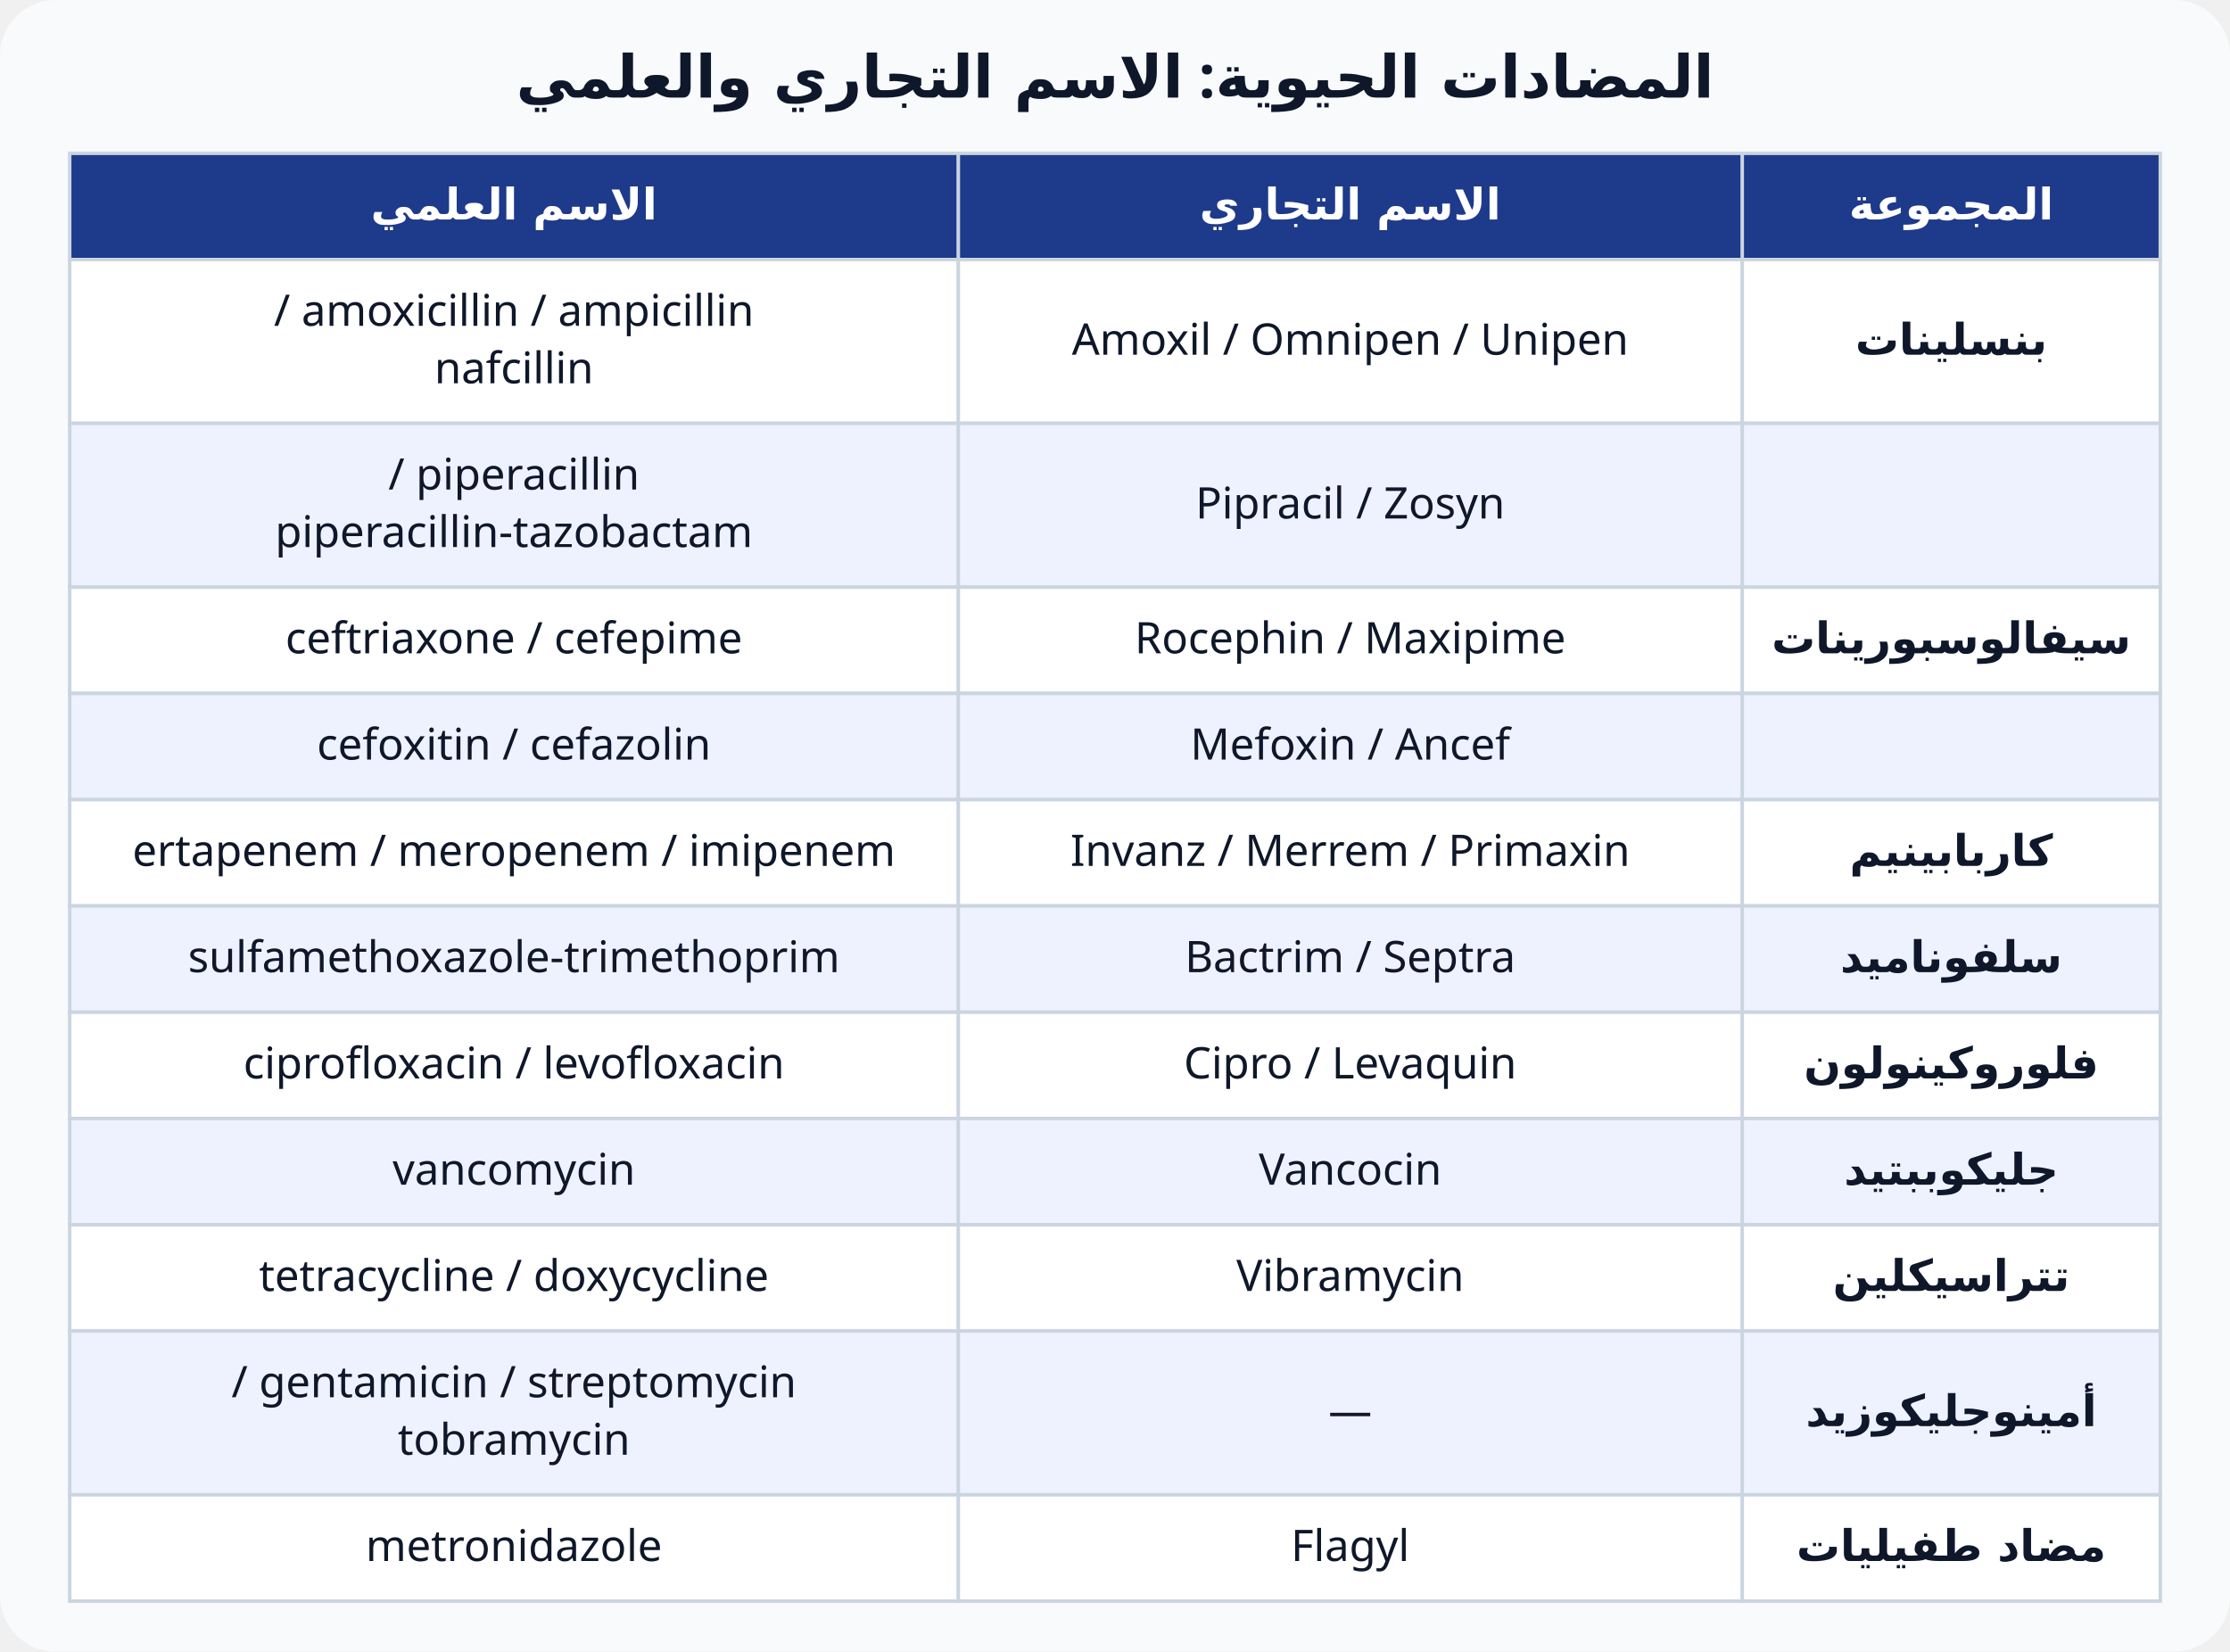
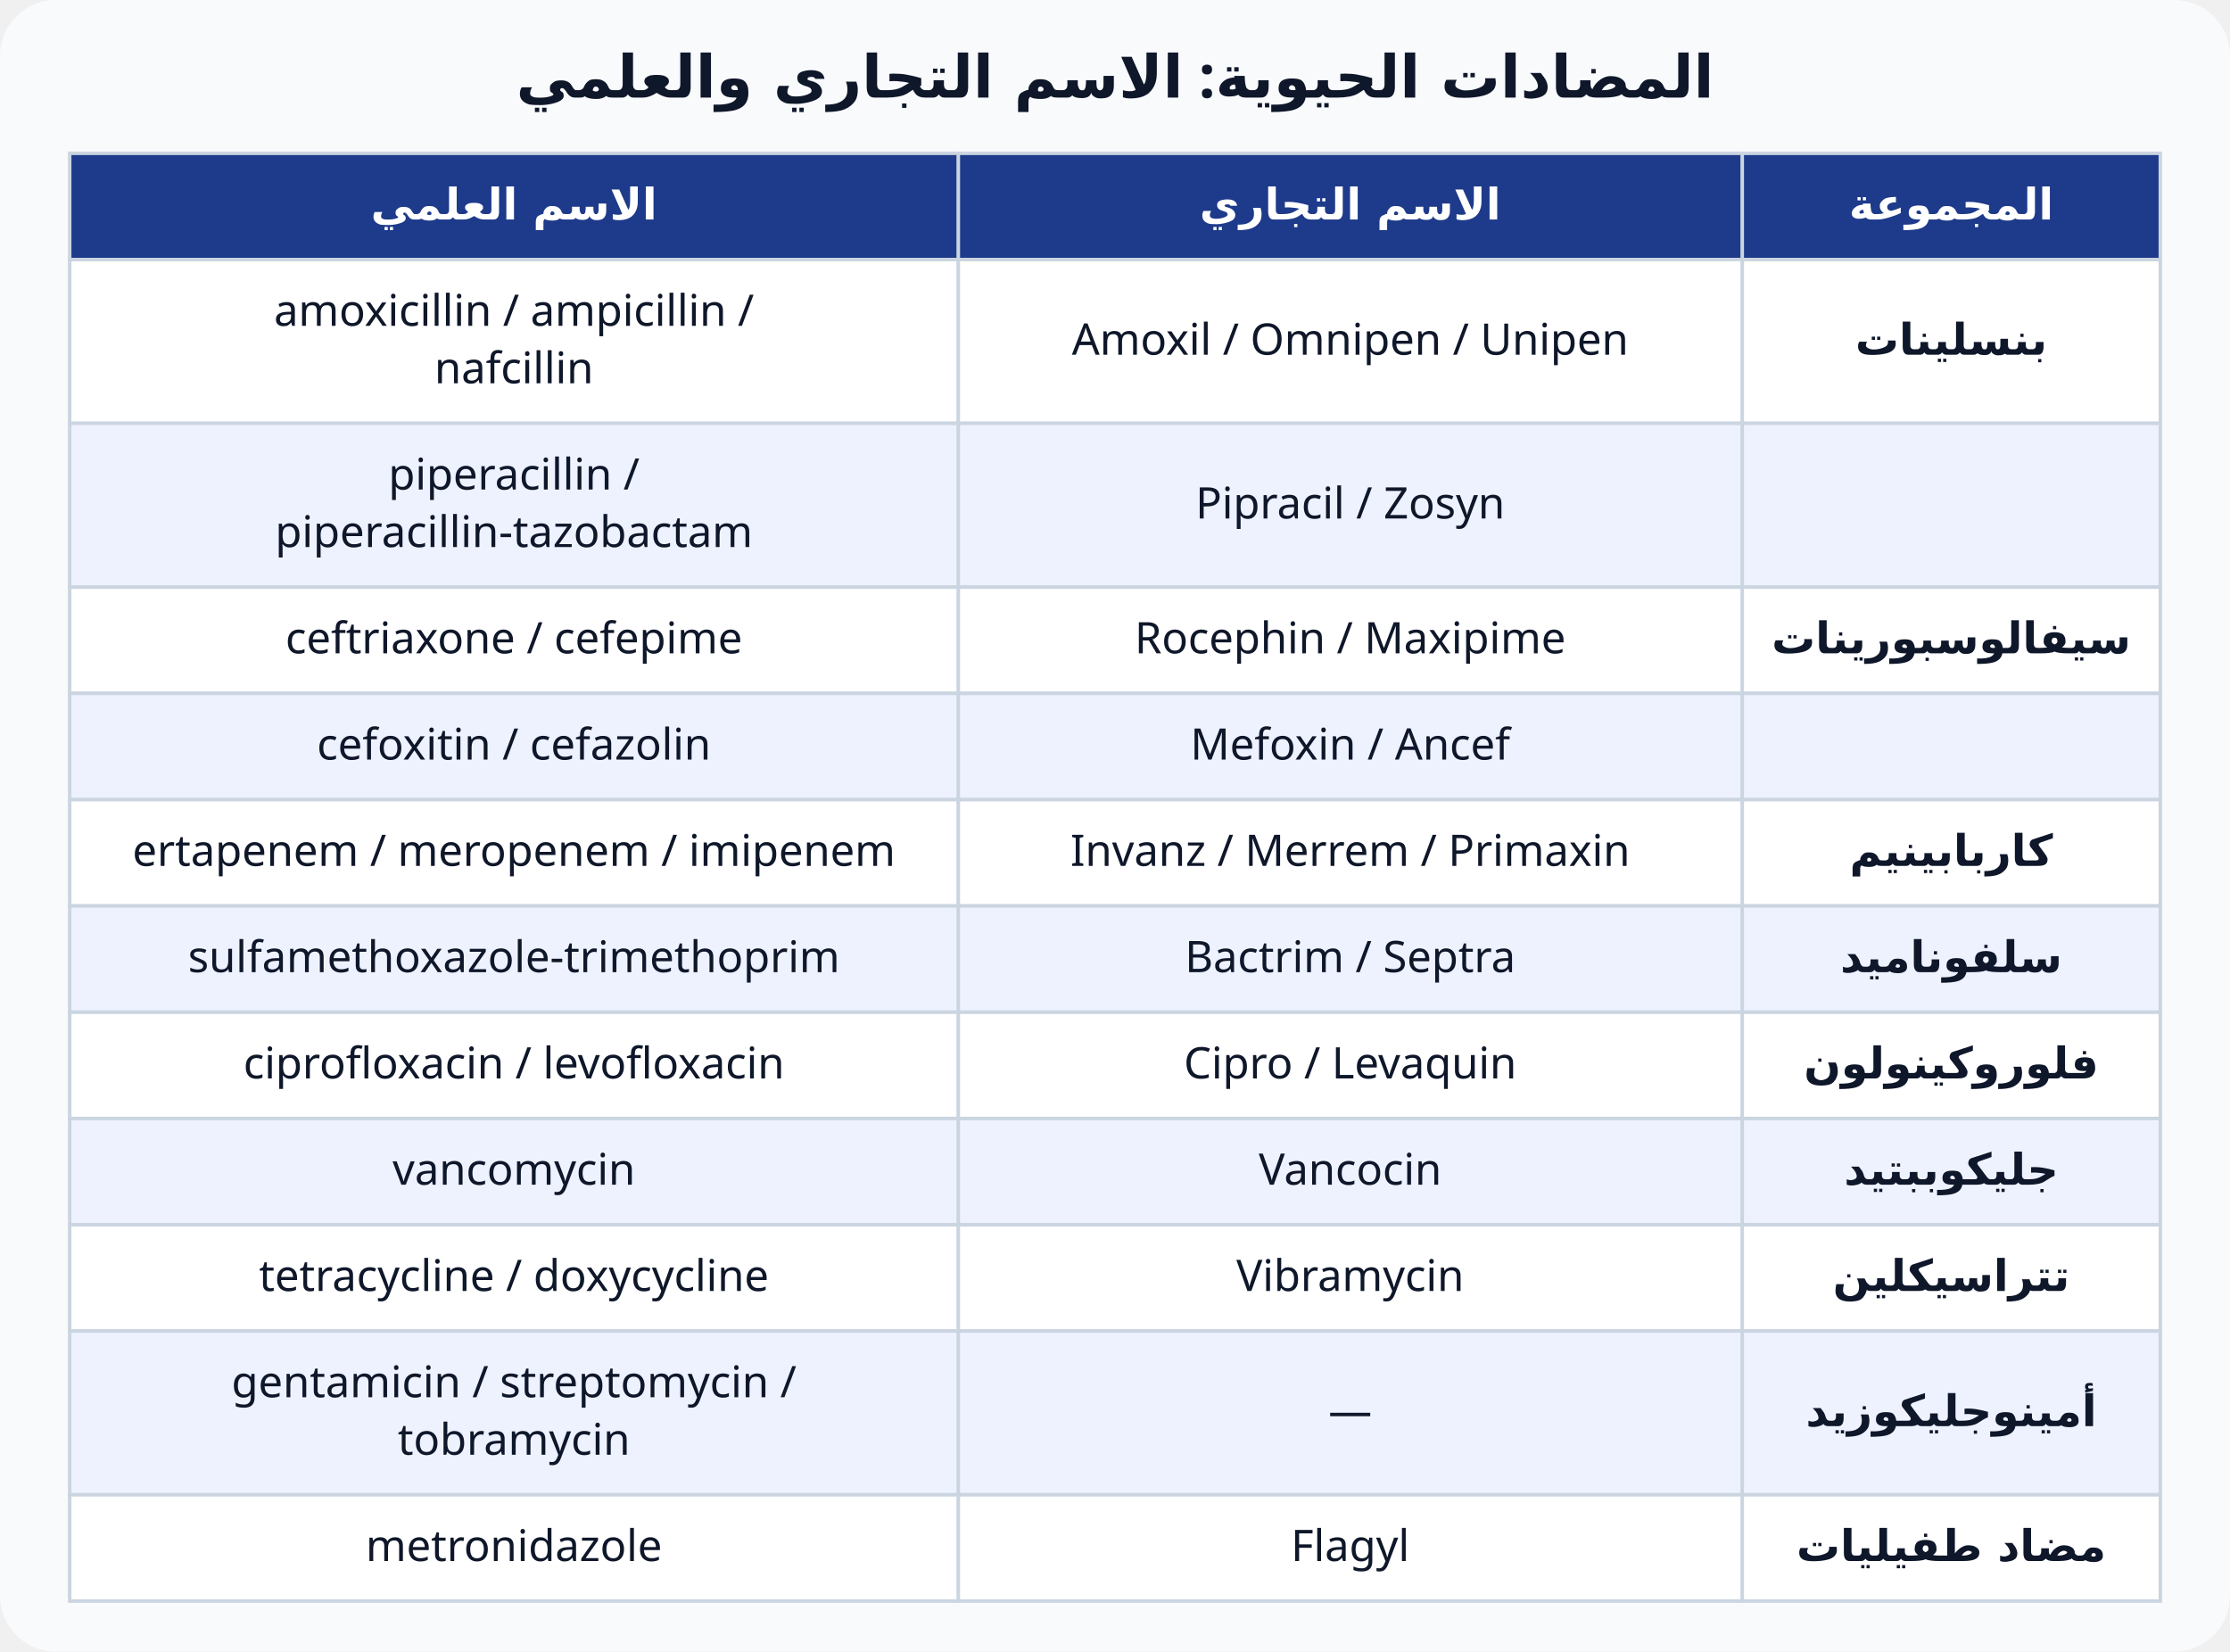
<svg xmlns="http://www.w3.org/2000/svg" viewBox="0 0 640 474" font-family="Cairo, Tahoma, sans-serif" direction="rtl">
  <rect width="640" height="474" rx="16" fill="#f8fafc" />
  <text x="320" y="28" text-anchor="middle" font-size="17" font-weight="800" fill="#0f172a">المضادات الحيوية: الاسم التجاري والعلمي</text>
  <rect x="500.0" y="44" width="120.0" height="30.5" fill="#1e3a8a" stroke="#cbd5e1" />
  <text x="560.0" y="63.0" text-anchor="middle" font-size="12.5" font-weight="700" fill="#fff">المجموعة</text>
  <rect x="275.0" y="44" width="225.0" height="30.5" fill="#1e3a8a" stroke="#cbd5e1" />
  <text x="387.5" y="63.0" text-anchor="middle" font-size="12.5" font-weight="700" fill="#fff">الاسم التجاري</text>
  <rect x="20.0" y="44" width="255.0" height="30.5" fill="#1e3a8a" stroke="#cbd5e1" />
  <text x="147.5" y="63.0" text-anchor="middle" font-size="12.5" font-weight="700" fill="#fff">الاسم العلمي</text>
  <rect x="500.0" y="74.5" width="120.0" height="47.0" fill="#fff" stroke="#cbd5e1" />
  <text x="560.0" y="101.8" text-anchor="middle" font-size="12.5" font-weight="700" fill="#0f172a">بنسلينات</text>
  <rect x="275.0" y="74.5" width="225.0" height="47.0" fill="#fff" stroke="#cbd5e1" />
-   <text x="387.5" y="101.8" text-anchor="middle" font-size="12.5" font-weight="500" fill="#0f172a">Amoxil / Omnipen / Unipen</text>
+   <text direction="ltr" x="387.5" y="101.8" text-anchor="middle" font-size="12.5" font-weight="500" fill="#0f172a">Amoxil / Omnipen / Unipen</text>
  <rect x="20.0" y="74.5" width="255.0" height="47.0" fill="#fff" stroke="#cbd5e1" />
-   <text x="147.5" y="93.5" text-anchor="middle" font-size="12.5" font-weight="500" fill="#0f172a">amoxicillin / ampicillin /</text>
-   <text x="147.5" y="110.0" text-anchor="middle" font-size="12.5" font-weight="500" fill="#0f172a">nafcillin</text>
+   <text direction="ltr" x="147.5" y="93.5" text-anchor="middle" font-size="12.5" font-weight="500" fill="#0f172a">amoxicillin / ampicillin /</text>
+   <text direction="ltr" x="147.5" y="110.0" text-anchor="middle" font-size="12.5" font-weight="500" fill="#0f172a">nafcillin</text>
  <rect x="500.0" y="121.5" width="120.0" height="47.0" fill="#eef2ff" stroke="#cbd5e1" />
-   <text x="560.0" y="148.8" text-anchor="middle" font-size="12.5" font-weight="700" fill="#0f172a" />
+   <text direction="ltr" x="560.0" y="148.8" text-anchor="middle" font-size="12.5" font-weight="700" fill="#0f172a" />
  <rect x="275.0" y="121.5" width="225.0" height="47.0" fill="#eef2ff" stroke="#cbd5e1" />
-   <text x="387.5" y="148.8" text-anchor="middle" font-size="12.5" font-weight="500" fill="#0f172a">Pipracil / Zosyn</text>
+   <text direction="ltr" x="387.5" y="148.8" text-anchor="middle" font-size="12.5" font-weight="500" fill="#0f172a">Pipracil / Zosyn</text>
  <rect x="20.0" y="121.5" width="255.0" height="47.0" fill="#eef2ff" stroke="#cbd5e1" />
-   <text x="147.5" y="140.5" text-anchor="middle" font-size="12.5" font-weight="500" fill="#0f172a">piperacillin /</text>
-   <text x="147.5" y="157.0" text-anchor="middle" font-size="12.5" font-weight="500" fill="#0f172a">piperacillin-tazobactam</text>
+   <text direction="ltr" x="147.5" y="140.5" text-anchor="middle" font-size="12.5" font-weight="500" fill="#0f172a">piperacillin /</text>
+   <text direction="ltr" x="147.5" y="157.0" text-anchor="middle" font-size="12.5" font-weight="500" fill="#0f172a">piperacillin-tazobactam</text>
  <rect x="500.0" y="168.5" width="120.0" height="30.5" fill="#fff" stroke="#cbd5e1" />
  <text x="560.0" y="187.5" text-anchor="middle" font-size="12.5" font-weight="700" fill="#0f172a">سيفالوسبورينات</text>
  <rect x="275.0" y="168.5" width="225.0" height="30.5" fill="#fff" stroke="#cbd5e1" />
-   <text x="387.5" y="187.5" text-anchor="middle" font-size="12.5" font-weight="500" fill="#0f172a">Rocephin / Maxipime</text>
+   <text direction="ltr" x="387.5" y="187.5" text-anchor="middle" font-size="12.5" font-weight="500" fill="#0f172a">Rocephin / Maxipime</text>
  <rect x="20.0" y="168.5" width="255.0" height="30.5" fill="#fff" stroke="#cbd5e1" />
-   <text x="147.5" y="187.5" text-anchor="middle" font-size="12.5" font-weight="500" fill="#0f172a">ceftriaxone / cefepime</text>
+   <text direction="ltr" x="147.5" y="187.5" text-anchor="middle" font-size="12.5" font-weight="500" fill="#0f172a">ceftriaxone / cefepime</text>
  <rect x="500.0" y="199" width="120.0" height="30.5" fill="#eef2ff" stroke="#cbd5e1" />
-   <text x="560.0" y="218.0" text-anchor="middle" font-size="12.5" font-weight="700" fill="#0f172a" />
+   <text direction="ltr" x="560.0" y="218.0" text-anchor="middle" font-size="12.5" font-weight="700" fill="#0f172a" />
  <rect x="275.0" y="199" width="225.0" height="30.5" fill="#eef2ff" stroke="#cbd5e1" />
-   <text x="387.5" y="218.0" text-anchor="middle" font-size="12.5" font-weight="500" fill="#0f172a">Mefoxin / Ancef</text>
+   <text direction="ltr" x="387.5" y="218.0" text-anchor="middle" font-size="12.5" font-weight="500" fill="#0f172a">Mefoxin / Ancef</text>
  <rect x="20.0" y="199" width="255.0" height="30.5" fill="#eef2ff" stroke="#cbd5e1" />
-   <text x="147.5" y="218.0" text-anchor="middle" font-size="12.5" font-weight="500" fill="#0f172a">cefoxitin / cefazolin</text>
+   <text direction="ltr" x="147.5" y="218.0" text-anchor="middle" font-size="12.5" font-weight="500" fill="#0f172a">cefoxitin / cefazolin</text>
  <rect x="500.0" y="229.5" width="120.0" height="30.5" fill="#fff" stroke="#cbd5e1" />
  <text x="560.0" y="248.5" text-anchor="middle" font-size="12.5" font-weight="700" fill="#0f172a">كاربابينيم</text>
  <rect x="275.0" y="229.5" width="225.0" height="30.5" fill="#fff" stroke="#cbd5e1" />
-   <text x="387.5" y="248.5" text-anchor="middle" font-size="12.5" font-weight="500" fill="#0f172a">Invanz / Merrem / Primaxin</text>
+   <text direction="ltr" x="387.5" y="248.5" text-anchor="middle" font-size="12.5" font-weight="500" fill="#0f172a">Invanz / Merrem / Primaxin</text>
  <rect x="20.0" y="229.5" width="255.0" height="30.5" fill="#fff" stroke="#cbd5e1" />
-   <text x="147.5" y="248.5" text-anchor="middle" font-size="12.5" font-weight="500" fill="#0f172a">ertapenem / meropenem / imipenem</text>
+   <text direction="ltr" x="147.5" y="248.5" text-anchor="middle" font-size="12.5" font-weight="500" fill="#0f172a">ertapenem / meropenem / imipenem</text>
  <rect x="500.0" y="260" width="120.0" height="30.5" fill="#eef2ff" stroke="#cbd5e1" />
  <text x="560.0" y="279.0" text-anchor="middle" font-size="12.5" font-weight="700" fill="#0f172a">سلفوناميد</text>
  <rect x="275.0" y="260" width="225.0" height="30.5" fill="#eef2ff" stroke="#cbd5e1" />
-   <text x="387.5" y="279.0" text-anchor="middle" font-size="12.5" font-weight="500" fill="#0f172a">Bactrim / Septra</text>
+   <text direction="ltr" x="387.5" y="279.0" text-anchor="middle" font-size="12.5" font-weight="500" fill="#0f172a">Bactrim / Septra</text>
  <rect x="20.0" y="260" width="255.0" height="30.5" fill="#eef2ff" stroke="#cbd5e1" />
-   <text x="147.5" y="279.0" text-anchor="middle" font-size="12.5" font-weight="500" fill="#0f172a">sulfamethoxazole-trimethoprim</text>
+   <text direction="ltr" x="147.5" y="279.0" text-anchor="middle" font-size="12.5" font-weight="500" fill="#0f172a">sulfamethoxazole-trimethoprim</text>
  <rect x="500.0" y="290.5" width="120.0" height="30.5" fill="#fff" stroke="#cbd5e1" />
  <text x="560.0" y="309.5" text-anchor="middle" font-size="12.5" font-weight="700" fill="#0f172a">فلوروكينولون</text>
  <rect x="275.0" y="290.5" width="225.0" height="30.5" fill="#fff" stroke="#cbd5e1" />
-   <text x="387.5" y="309.5" text-anchor="middle" font-size="12.5" font-weight="500" fill="#0f172a">Cipro / Levaquin</text>
+   <text direction="ltr" x="387.5" y="309.5" text-anchor="middle" font-size="12.5" font-weight="500" fill="#0f172a">Cipro / Levaquin</text>
  <rect x="20.0" y="290.5" width="255.0" height="30.5" fill="#fff" stroke="#cbd5e1" />
-   <text x="147.5" y="309.5" text-anchor="middle" font-size="12.5" font-weight="500" fill="#0f172a">ciprofloxacin / levofloxacin</text>
+   <text direction="ltr" x="147.5" y="309.5" text-anchor="middle" font-size="12.5" font-weight="500" fill="#0f172a">ciprofloxacin / levofloxacin</text>
  <rect x="500.0" y="321" width="120.0" height="30.5" fill="#eef2ff" stroke="#cbd5e1" />
  <text x="560.0" y="340.0" text-anchor="middle" font-size="12.5" font-weight="700" fill="#0f172a">جليكوببتيد</text>
  <rect x="275.0" y="321" width="225.0" height="30.5" fill="#eef2ff" stroke="#cbd5e1" />
-   <text x="387.5" y="340.0" text-anchor="middle" font-size="12.5" font-weight="500" fill="#0f172a">Vancocin</text>
+   <text direction="ltr" x="387.5" y="340.0" text-anchor="middle" font-size="12.5" font-weight="500" fill="#0f172a">Vancocin</text>
  <rect x="20.0" y="321" width="255.0" height="30.5" fill="#eef2ff" stroke="#cbd5e1" />
-   <text x="147.5" y="340.0" text-anchor="middle" font-size="12.5" font-weight="500" fill="#0f172a">vancomycin</text>
+   <text direction="ltr" x="147.5" y="340.0" text-anchor="middle" font-size="12.5" font-weight="500" fill="#0f172a">vancomycin</text>
  <rect x="500.0" y="351.5" width="120.0" height="30.5" fill="#fff" stroke="#cbd5e1" />
  <text x="560.0" y="370.5" text-anchor="middle" font-size="12.5" font-weight="700" fill="#0f172a">تتراسيكلين</text>
  <rect x="275.0" y="351.5" width="225.0" height="30.5" fill="#fff" stroke="#cbd5e1" />
-   <text x="387.5" y="370.5" text-anchor="middle" font-size="12.5" font-weight="500" fill="#0f172a">Vibramycin</text>
+   <text direction="ltr" x="387.5" y="370.5" text-anchor="middle" font-size="12.5" font-weight="500" fill="#0f172a">Vibramycin</text>
  <rect x="20.0" y="351.5" width="255.0" height="30.5" fill="#fff" stroke="#cbd5e1" />
-   <text x="147.5" y="370.5" text-anchor="middle" font-size="12.5" font-weight="500" fill="#0f172a">tetracycline / doxycycline</text>
+   <text direction="ltr" x="147.5" y="370.5" text-anchor="middle" font-size="12.5" font-weight="500" fill="#0f172a">tetracycline / doxycycline</text>
  <rect x="500.0" y="382" width="120.0" height="47.0" fill="#eef2ff" stroke="#cbd5e1" />
  <text x="560.0" y="409.3" text-anchor="middle" font-size="12.5" font-weight="700" fill="#0f172a">أمينوجليكوزيد</text>
  <rect x="275.0" y="382" width="225.0" height="47.0" fill="#eef2ff" stroke="#cbd5e1" />
-   <text x="387.5" y="409.3" text-anchor="middle" font-size="12.5" font-weight="500" fill="#0f172a">—</text>
+   <text direction="ltr" x="387.5" y="409.3" text-anchor="middle" font-size="12.5" font-weight="500" fill="#0f172a">—</text>
  <rect x="20.0" y="382" width="255.0" height="47.0" fill="#eef2ff" stroke="#cbd5e1" />
-   <text x="147.5" y="401.0" text-anchor="middle" font-size="12.5" font-weight="500" fill="#0f172a">gentamicin / streptomycin /</text>
-   <text x="147.5" y="417.5" text-anchor="middle" font-size="12.5" font-weight="500" fill="#0f172a">tobramycin</text>
+   <text direction="ltr" x="147.5" y="401.0" text-anchor="middle" font-size="12.5" font-weight="500" fill="#0f172a">gentamicin / streptomycin /</text>
+   <text direction="ltr" x="147.5" y="417.5" text-anchor="middle" font-size="12.5" font-weight="500" fill="#0f172a">tobramycin</text>
  <rect x="500.0" y="429" width="120.0" height="30.5" fill="#fff" stroke="#cbd5e1" />
  <text x="560.0" y="448.0" text-anchor="middle" font-size="12.5" font-weight="700" fill="#0f172a">مضاد طفيليات</text>
  <rect x="275.0" y="429" width="225.0" height="30.5" fill="#fff" stroke="#cbd5e1" />
-   <text x="387.5" y="448.0" text-anchor="middle" font-size="12.5" font-weight="500" fill="#0f172a">Flagyl</text>
+   <text direction="ltr" x="387.5" y="448.0" text-anchor="middle" font-size="12.5" font-weight="500" fill="#0f172a">Flagyl</text>
  <rect x="20.0" y="429" width="255.0" height="30.5" fill="#fff" stroke="#cbd5e1" />
-   <text x="147.5" y="448.0" text-anchor="middle" font-size="12.5" font-weight="500" fill="#0f172a">metronidazole</text>
+   <text direction="ltr" x="147.5" y="448.0" text-anchor="middle" font-size="12.5" font-weight="500" fill="#0f172a">metronidazole</text>
</svg>
